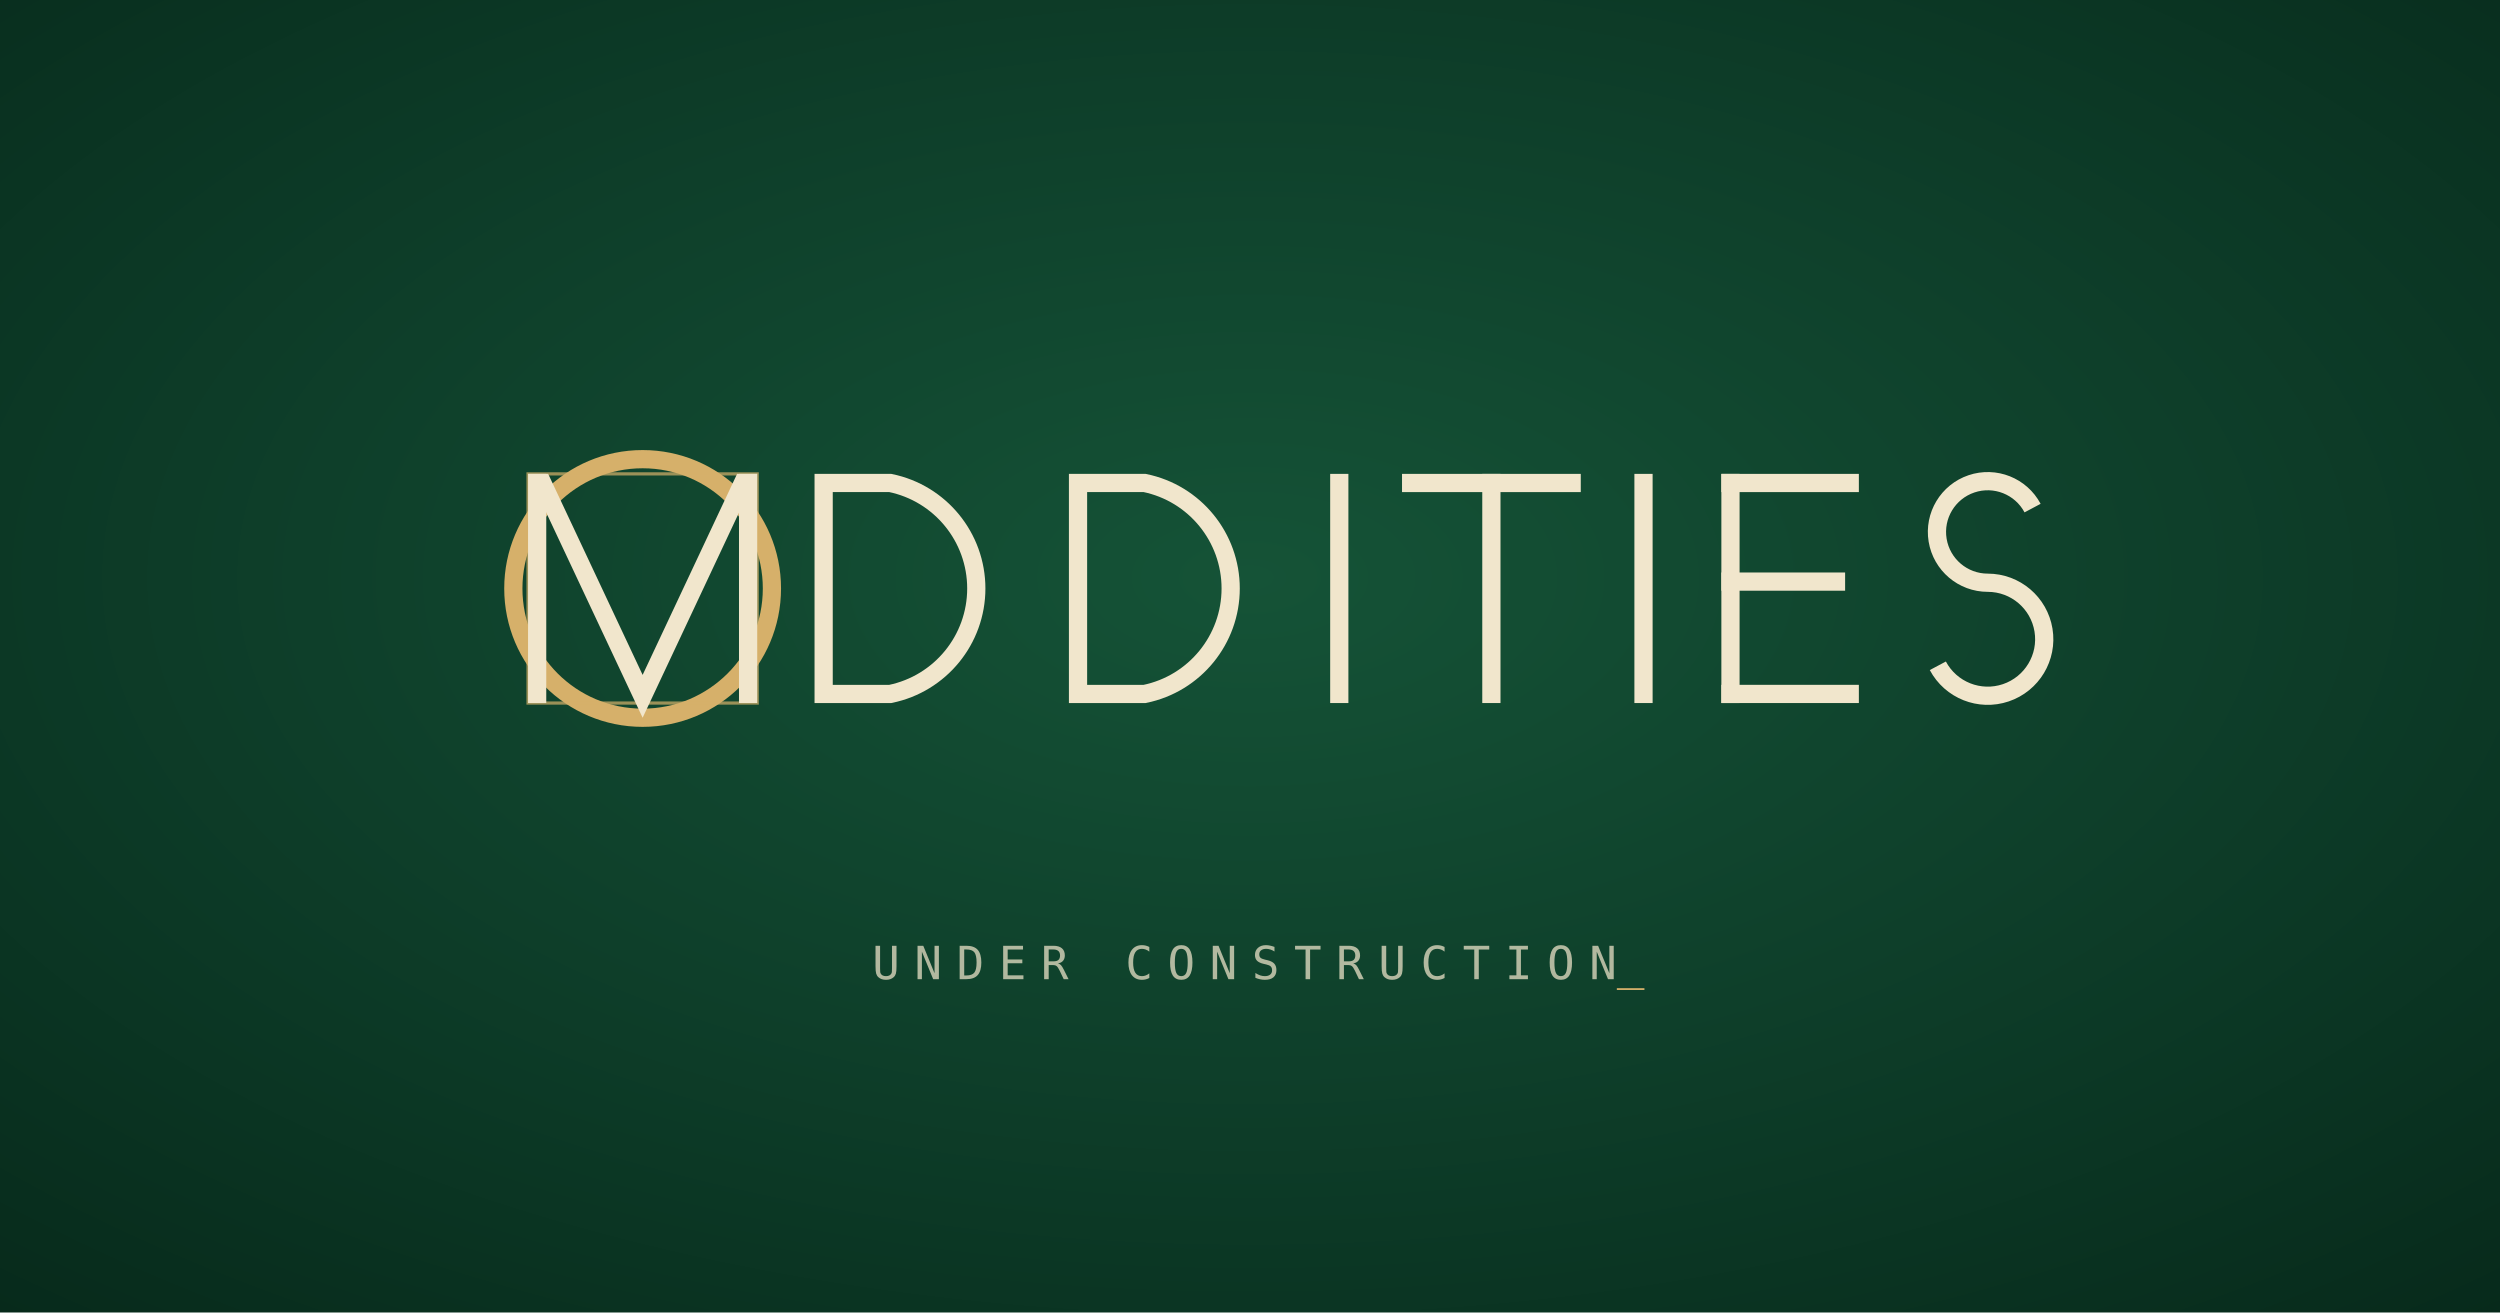
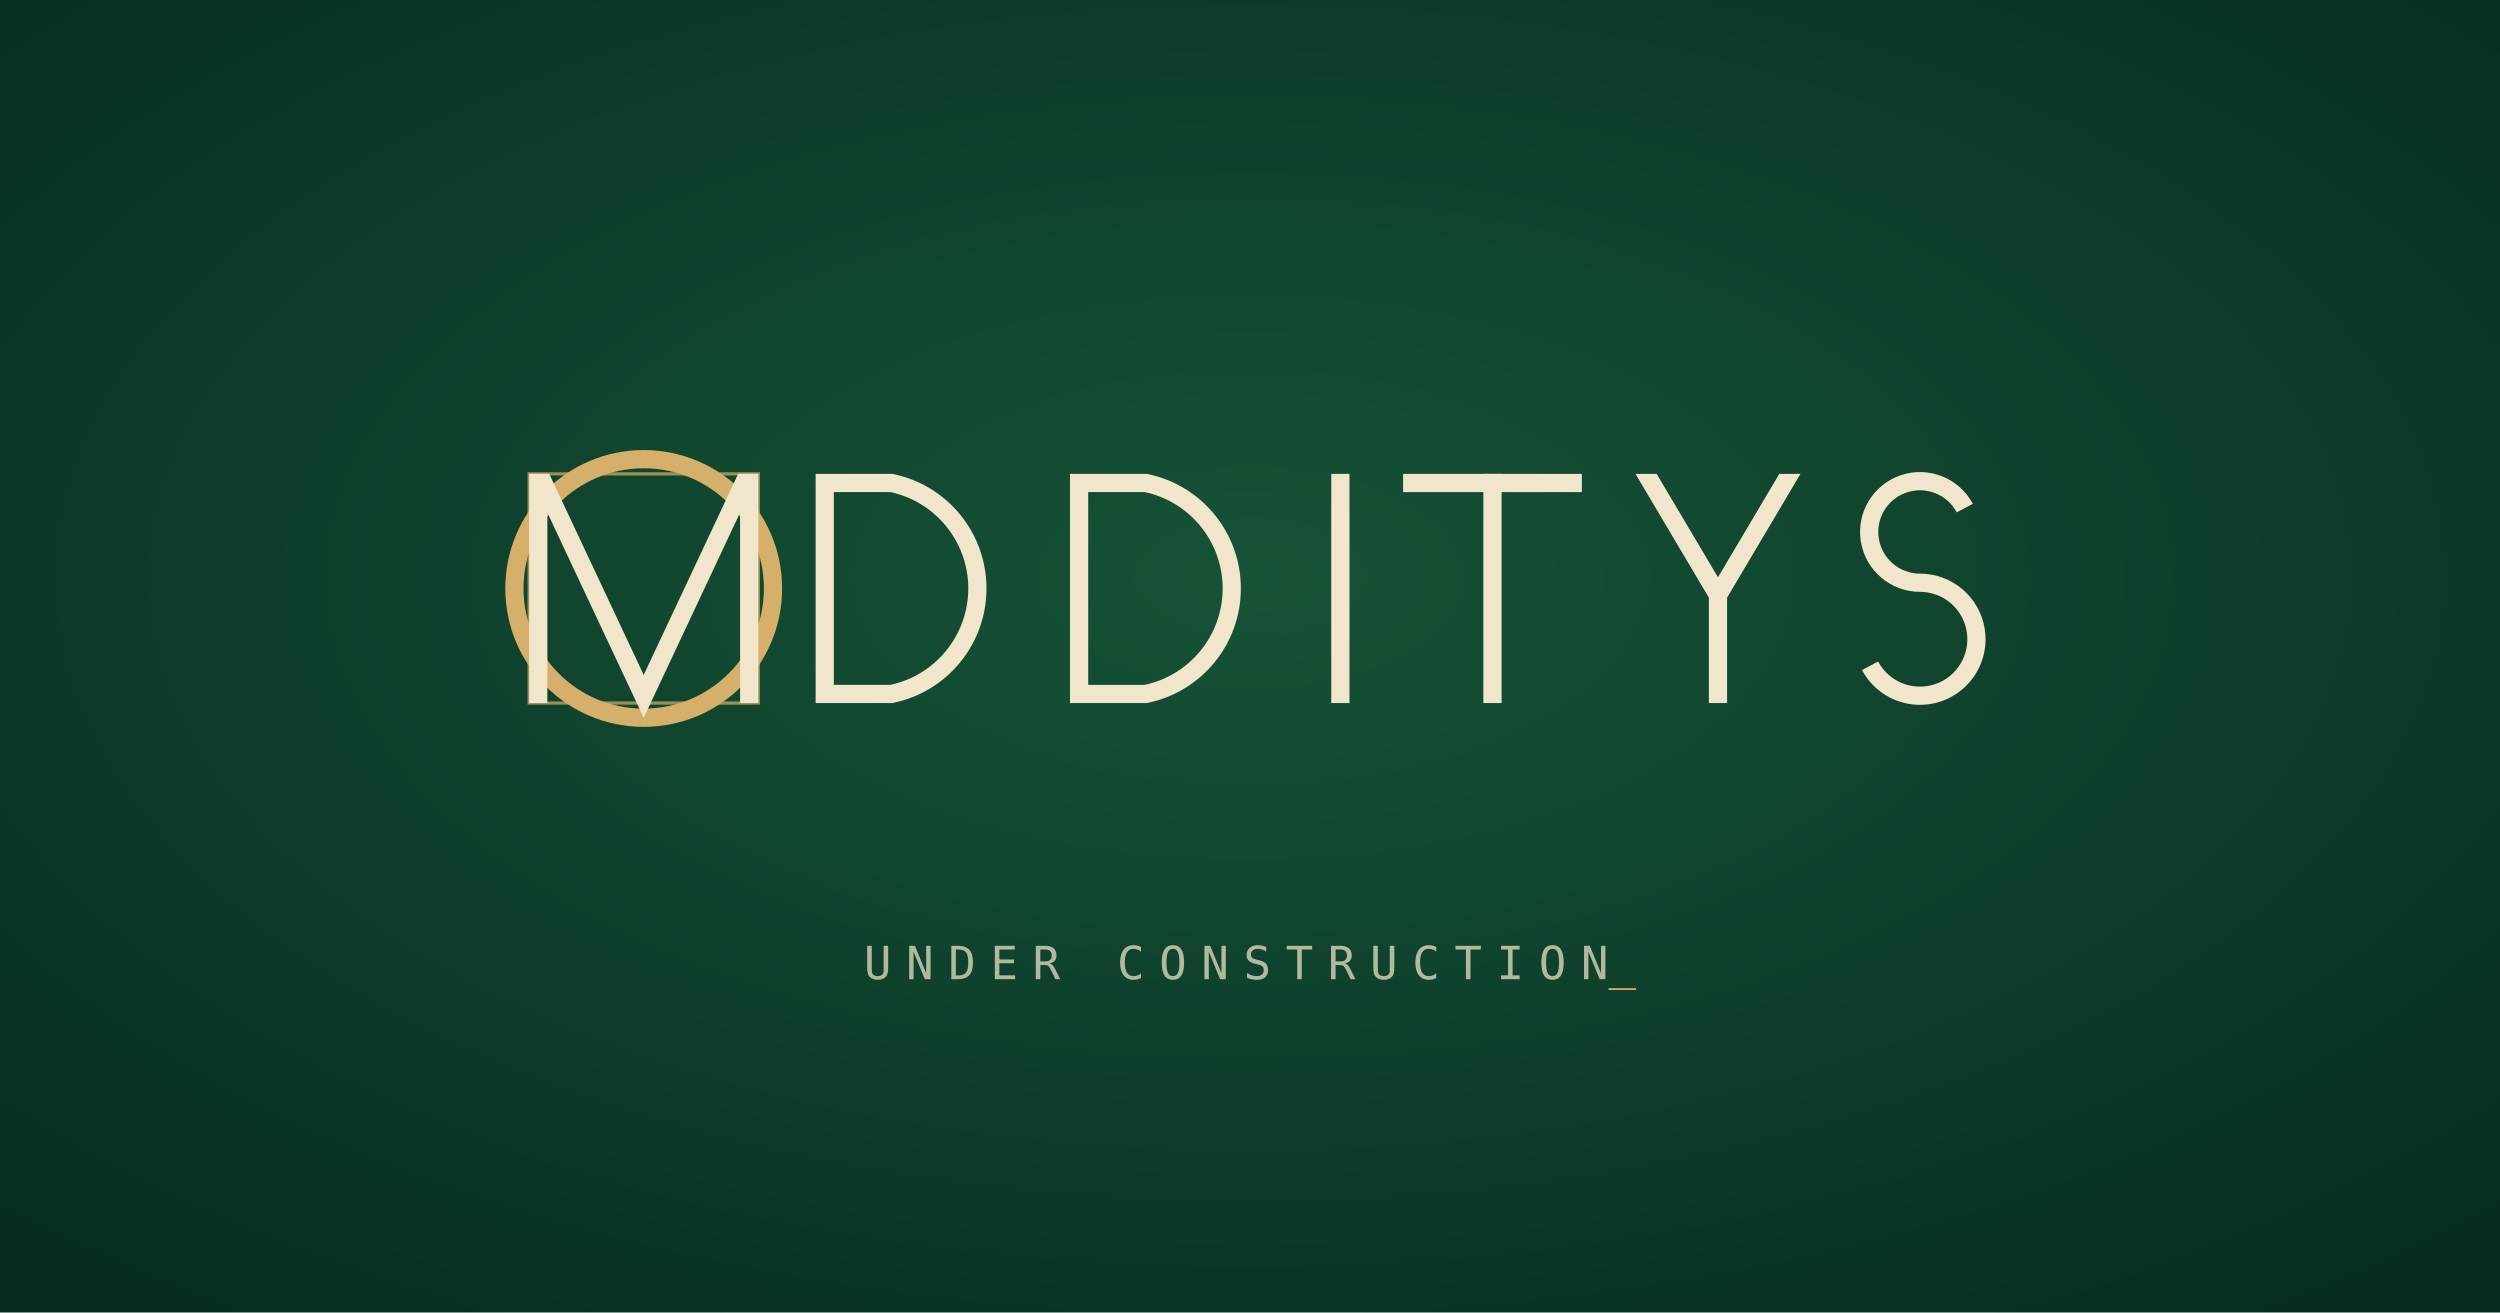
<svg xmlns="http://www.w3.org/2000/svg" width="1200" height="630" viewBox="0 0 1200 630">
  <defs>
    <radialGradient id="bg" cx="50%" cy="44%" r="75%">
      <stop offset="0" stop-color="#155337" />
      <stop offset=".5" stop-color="#0e3f2a" />
      <stop offset="1" stop-color="#072a1b" />
    </radialGradient>
  </defs>
  <rect width="1200" height="630" fill="url(#bg)" />
-   <g transform="translate(237.6 211.6) scale(1.1) translate(14.42 14.42)">
+   <g transform="translate(238.12 211.6) scale(1.1) translate(14.42 14.42)">
    <circle cx="50" cy="50" r="56.42" fill="none" stroke="#d6b06a" stroke-width="7.95" />
    <rect x="0" y="0" width="100" height="100" fill="none" stroke="#d6b06a" stroke-width="1.4" opacity=".7" />
    <g fill="#f1e6cc">
      <path d="M0 0 L0 100 L7.95 100 L7.95 0 Z" />
      <path d="M0 0 L8.78 0 L50 87.72 L91.22 0 L100 0 L50 106.42 Z" />
      <path d="M92.05 0 L100 0 L100 100 L92.05 100 Z" />
      <rect x="350.02" y="0" width="7.95" height="100" />
      <rect x="381.37" y="0" width="78" height="7.95" />
      <rect x="416.39" y="0" width="7.95" height="100" />
-       <rect x="482.77" y="0" width="7.95" height="100" />
-       <rect x="520.72" y="0" width="7.95" height="100" />
-       <rect x="520.72" y="0" width="60" height="7.95" />
-       <rect x="520.72" y="43.03" width="54" height="7.95" />
-       <rect x="520.72" y="92.05" width="60" height="7.95" />
+       <path d="M482.77 0 L492.01 0 L518.77 45.12 L545.53 0 L554.77 0 L522.75 54 L522.75 100 L514.79 100 L514.79 54 Z" />
    </g>
    <g fill="none" stroke="#f1e6cc" stroke-width="7.95">
      <path d="M128.99 3.97 L158.06 3.97 A46.99 46.99 0 0 1 158.06 96.03 L128.99 96.03 Z" stroke-linejoin="miter" />
      <path d="M239.99 3.97 L269.06 3.97 A46.99 46.99 0 0 1 269.06 96.03 L239.99 96.03 Z" stroke-linejoin="miter" />
-       <path d="M656.52 14.93 A22.16 22.16 0 1 0 636.96 47.5 A24.66 24.66 0 1 1 615.18 83.74" />
+       <path d="M626.47 14.93 A22.16 22.16 0 1 0 606.91 47.5 A24.66 24.66 0 1 1 585.13 83.74" />
    </g>
  </g>
-   <text x="604" y="470" text-anchor="middle" font-family="Menlo, monospace" font-size="22" letter-spacing="7" fill="#f1e6cc" fill-opacity=".72">UNDER CONSTRUCTION<tspan fill="#d6b06a" fill-opacity="1">_</tspan>
+   <text x="600" y="470" text-anchor="middle" font-family="Menlo, monospace" font-size="22" letter-spacing="7" fill="#f1e6cc" fill-opacity=".72">UNDER CONSTRUCTION<tspan fill="#d6b06a" fill-opacity="1">_</tspan>
  </text>
</svg>
